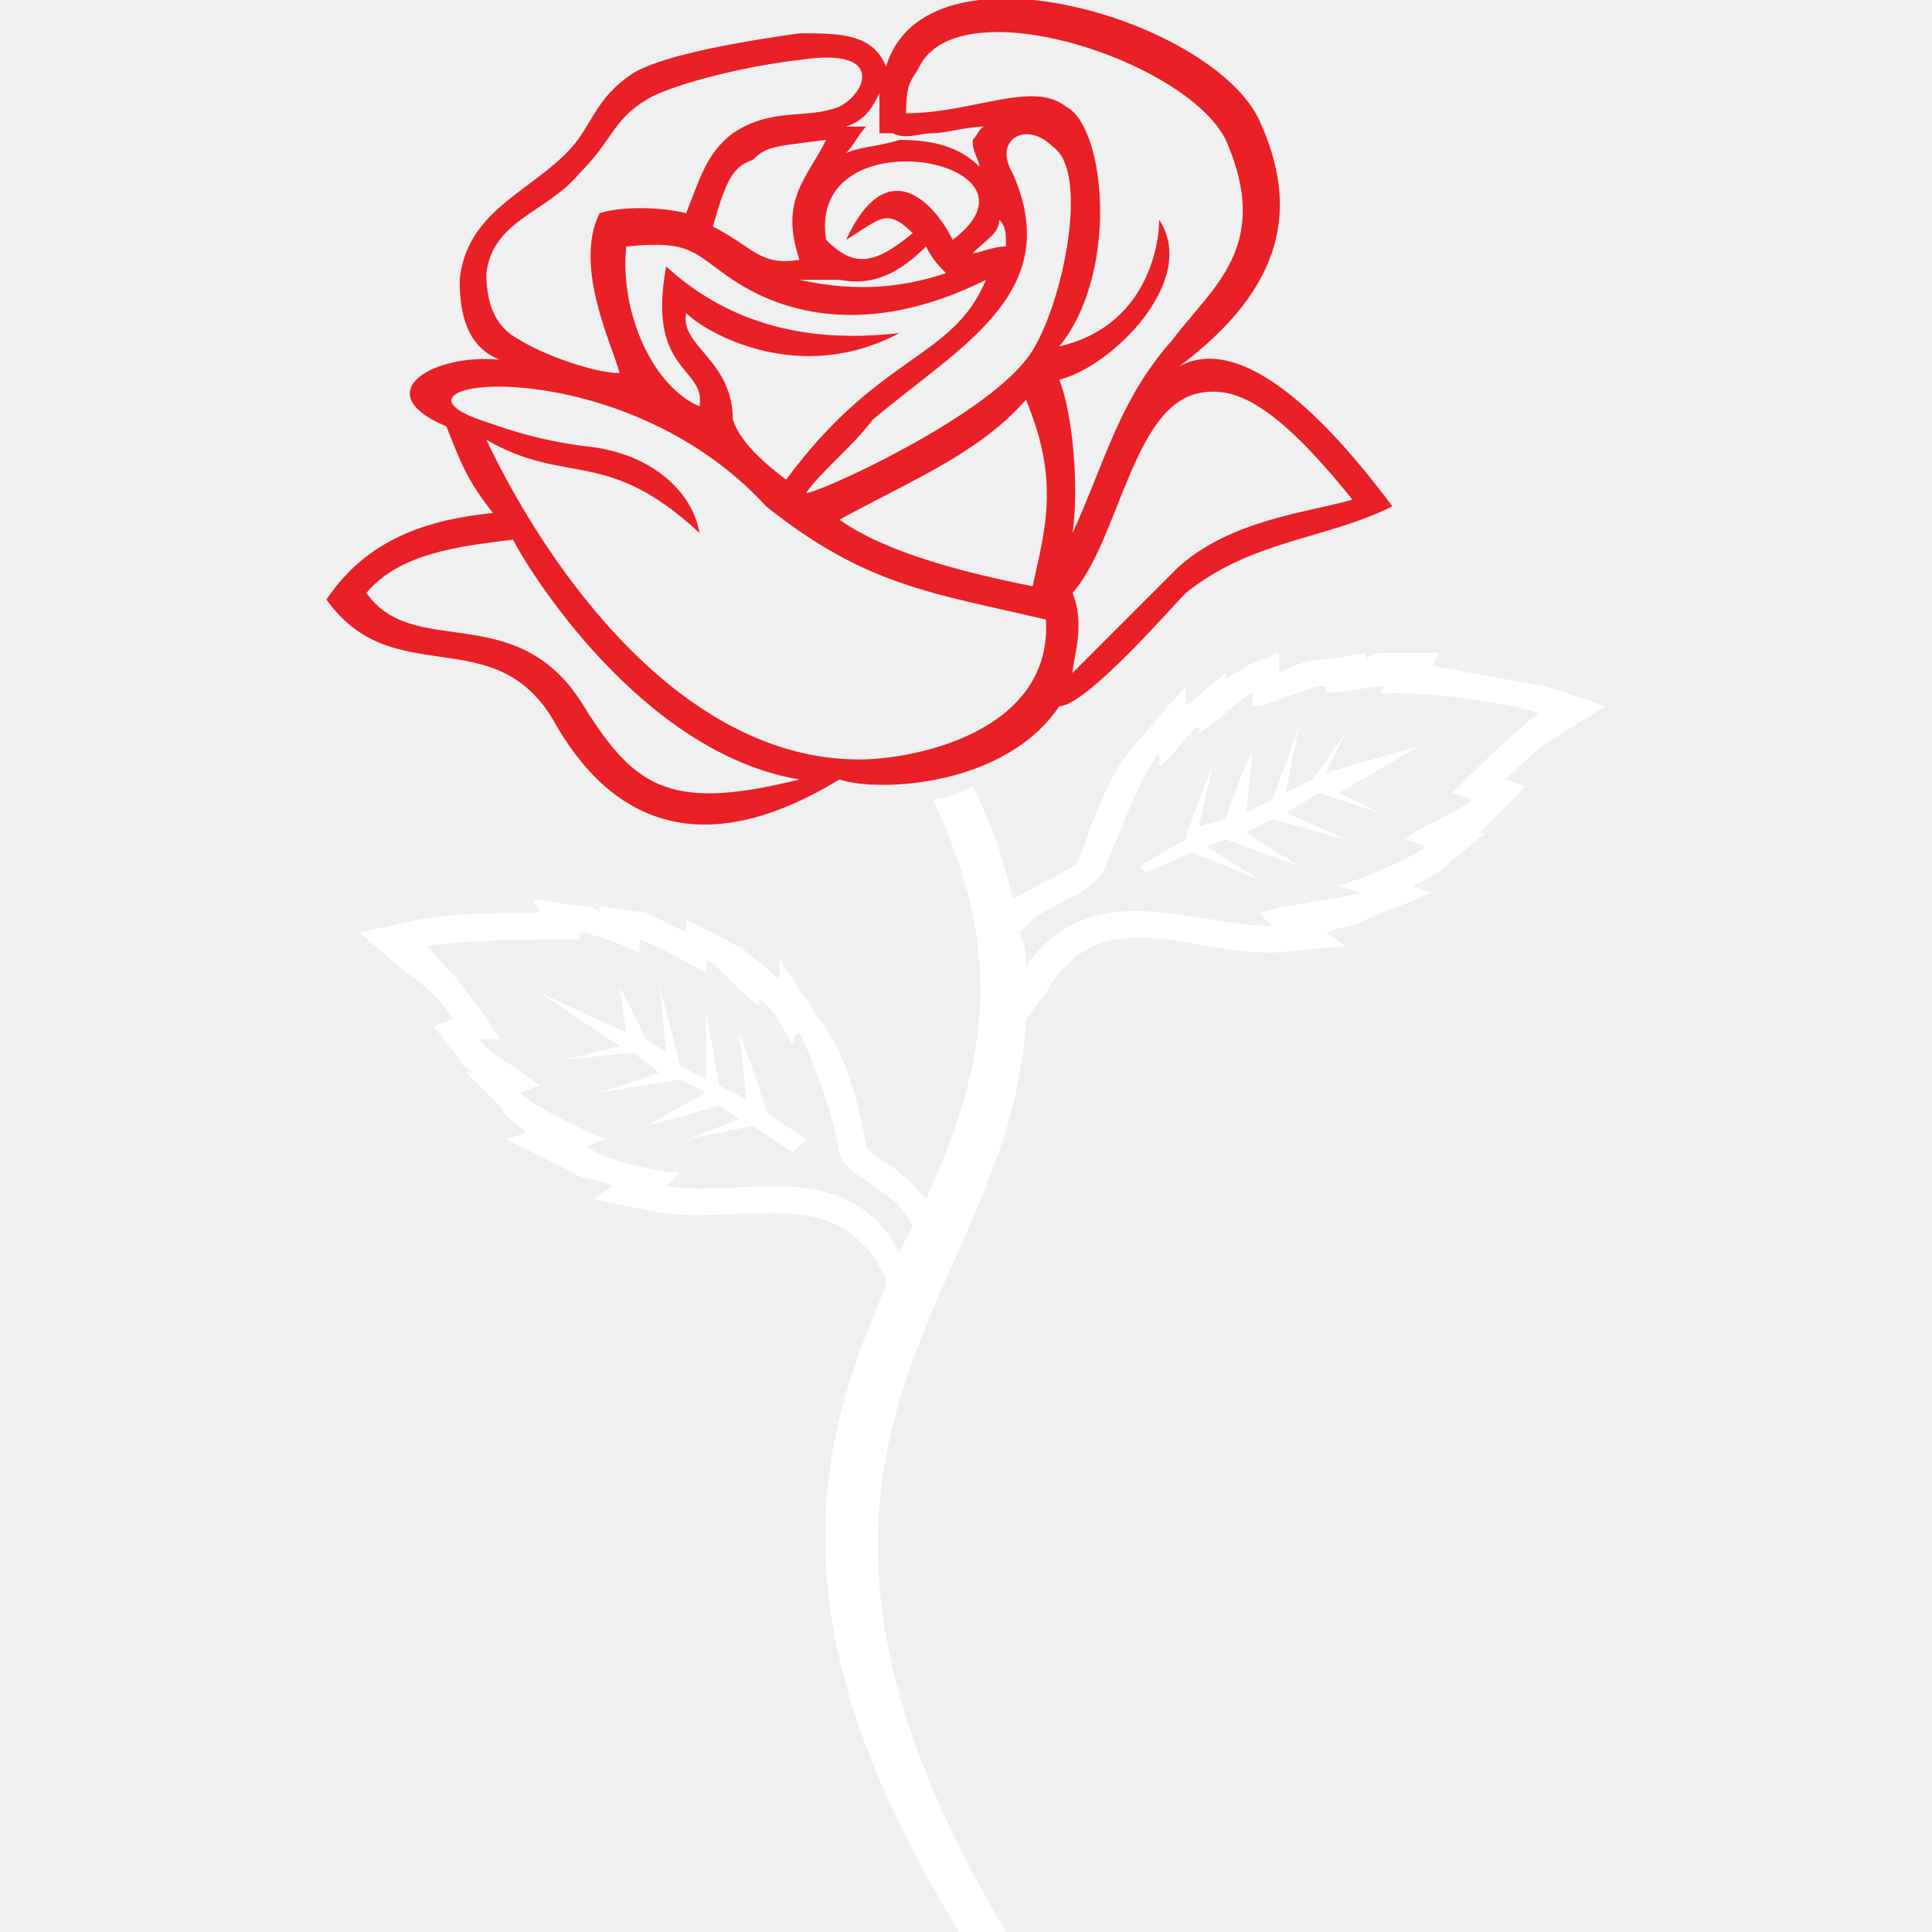
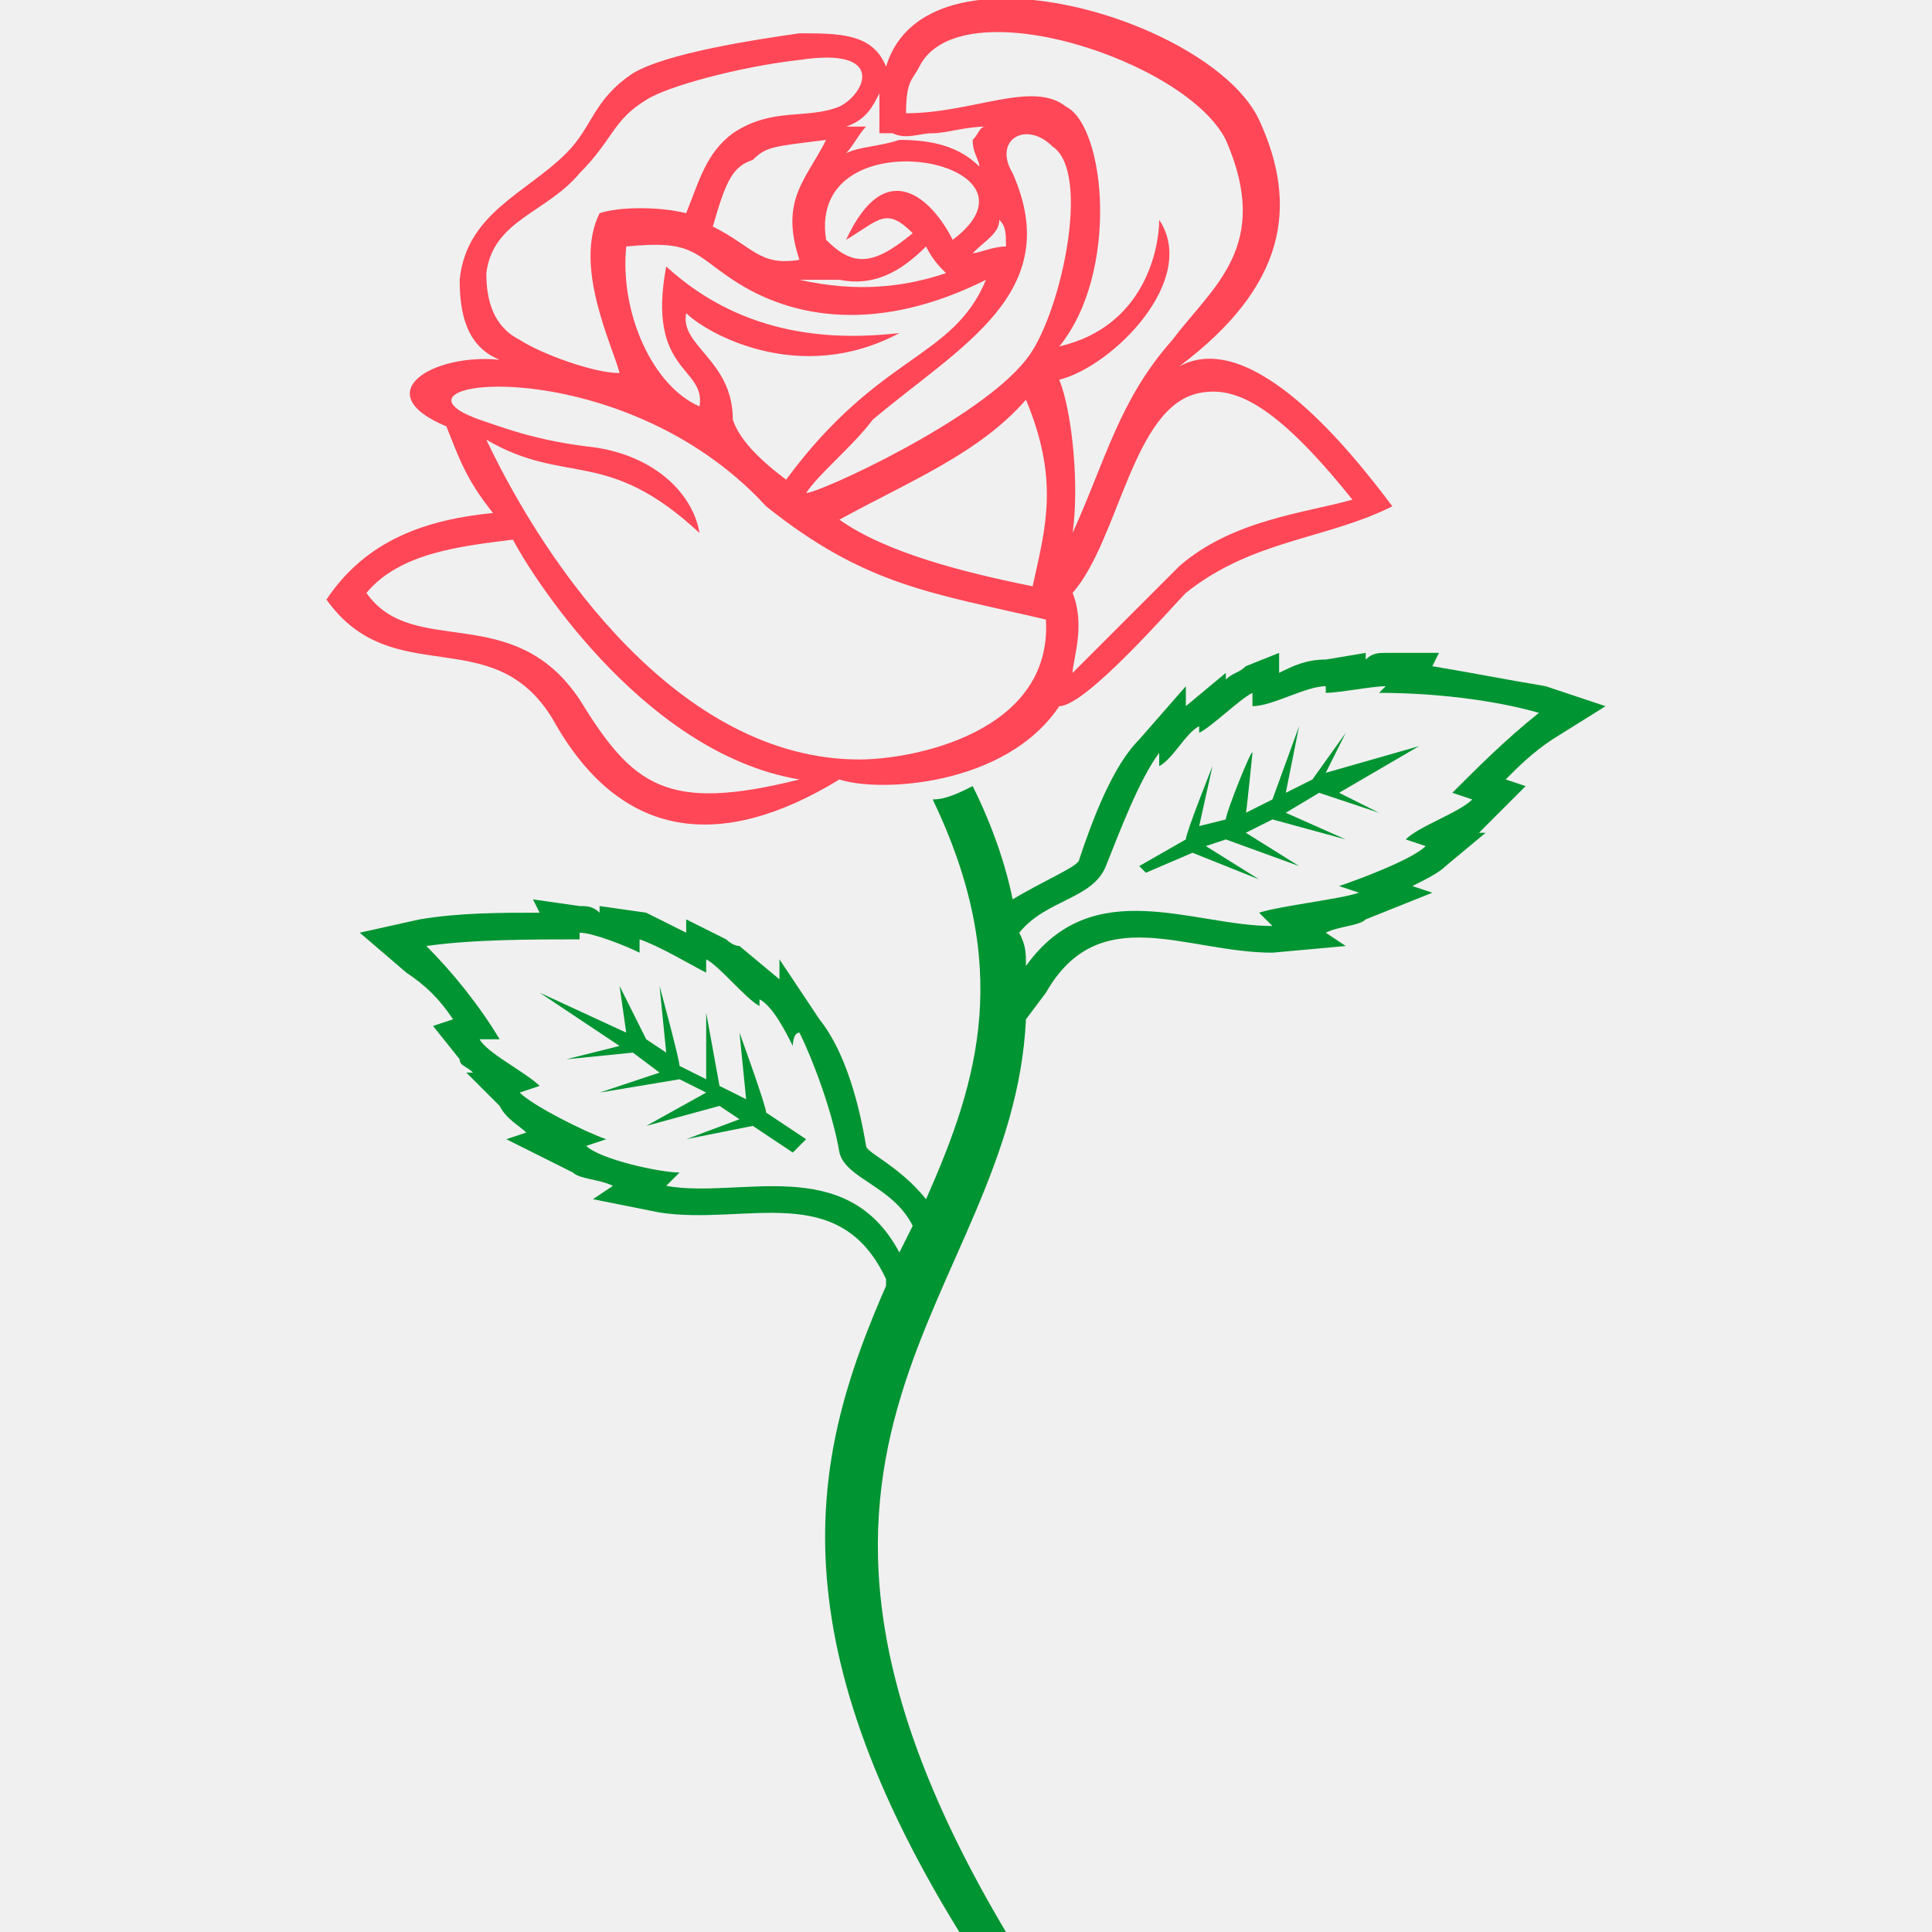
<svg xmlns="http://www.w3.org/2000/svg" height="300px" width="300px" fill="#000000" xml:space="preserve" version="1.1" style="shape-rendering:geometricPrecision;text-rendering:geometricPrecision;image-rendering:optimizeQuality;" viewBox="0 0 192 290" x="0px" y="0px" fill-rule="evenodd" clip-rule="evenodd">
  <defs>
    <style type="text/css">
   
-     .fil0 {fill:#EA2027}
-     .fil1 {fill:#FFFFFF}
+     .fil0 {fill:#ff4757}
+     .fil1 {fill:#009432}
   
  </style>
  </defs>
  <g>
    <path class="fil0" d="M77 117c-18,11 -33,9 -43,-9 -9,-15 -24,-4 -34,-18 6,-9 15,-12 25,-13 -4,-5 -5,-8 -7,-13 -12,-5 -2,-11 8,-10 -5,-2 -6,-7 -6,-12 1,-10 10,-13 16,-19 4,-4 4,-8 10,-12 5,-3 18,-5 25,-6 6,0 11,0 13,5 6,-20 49,-7 56,8 6,13 4,25 -12,37 11,-6 26,13 32,21 -10,5 -21,5 -31,13 -2,2 -15,17 -19,17 -8,12 -27,13 -33,11zm-38 -50c10,1 16,7 17,13 -14,-13 -20,-7 -32,-14 9,19 29,48 56,48 8,0 29,-4 28,-21 -17,-4 -27,-5 -42,-17 -22,-24 -60,-19 -43,-13 3,1 8,3 16,4zm48 -50c10,0 19,-5 24,-1 6,3 8,25 -1,36 13,-3 15,-15 15,-19 6,9 -7,22 -15,24 2,5 3,16 2,23 5,-11 7,-20 15,-29 6,-8 15,-14 8,-30 -6,-12 -40,-23 -46,-11 -1,2 -2,2 -2,7zm-10 61c7,5 19,8 29,10 2,-9 4,-16 -1,-28 -7,8 -17,12 -28,18zm26 -52c8,18 -8,26 -21,37 -3,4 -8,8 -10,11 2,0 26,-11 33,-20 5,-6 10,-28 4,-32 -4,-4 -9,-1 -6,4zm-59 30c-1,-4 -7,-16 -3,-24 3,-1 9,-1 13,0 2,-5 3,-9 7,-12 6,-4 11,-2 16,-4 4,-2 7,-9 -6,-7 -9,1 -20,4 -23,6 -5,3 -5,6 -10,11 -5,6 -13,7 -14,15 0,4 1,8 5,10 3,2 11,5 15,5zm68 33c2,5 0,10 0,12 0,0 5,-5 16,-16 8,-7 19,-8 26,-10 -12,-15 -18,-17 -23,-16 -10,2 -12,22 -19,30zm-106 0c7,10 22,1 32,16 8,13 13,17 33,12 -24,-4 -41,-32 -43,-36 -8,1 -17,2 -22,8zm50 -28c1,-6 -8,-5 -5,-21 12,11 26,11 35,10 -15,8 -29,0 -32,-3 -1,5 7,7 7,16 1,3 4,6 8,9 14,-19 25,-18 30,-30 -16,8 -29,6 -38,0 -6,-4 -6,-6 -16,-5 -1,10 4,21 11,24zm19 -25c4,4 7,4 13,-1 -4,-4 -5,-2 -10,1 6,-13 13,-6 16,0 16,-12 -22,-19 -19,0zm-17 -2c6,3 7,6 13,5 -3,-9 1,-12 4,-18 -8,1 -9,1 -11,3 -3,1 -4,3 -6,10zm20 -11c2,-1 5,-1 8,-2 5,0 9,1 12,4 0,-1 -1,-2 -1,-4 1,-1 1,-2 2,-2 -3,0 -6,1 -8,1 -2,0 -4,1 -6,0l-2 0c0,-2 0,-4 0,-6 -1,2 -2,4 -5,5l3 0c-1,1 -2,3 -3,4zm-1 19c-2,0 -4,0 -6,0 9,2 16,1 22,-1 -1,-1 -2,-2 -3,-4 -4,4 -8,6 -13,5zm20 -4c1,0 3,-1 5,-1 0,-2 0,-3 -1,-4 0,2 -2,3 -4,5z" />
    <path class="fil1" d="M122 130c0,0 7,-4 7,-4 0,-1 4,-11 4,-11l-2 9c0,0 4,-1 4,-1 0,-1 4,-11 4,-10 0,0 -1,10 -1,9 0,0 4,-2 4,-2 0,0 4,-11 4,-11l-2 10 4 -2 5 -7 -3 6 14 -4 -12 7 6 3 -9 -3 -5 3 9 4 -11 -3 -4 2 8 5 -11 -4 -3 1 8 5 -10 -4 -7 3 -1 -1z" />
    <path class="fil1" d="M95 290c2,0 4,0 7,0 -44,-74 1,-95 3,-137l3 -4c8,-14 21,-6 34,-6l11 -1 -3 -2c2,-1 5,-1 6,-2l10 -4 -3 -1c2,-1 4,-2 5,-3l6 -5 -1 0c1,-1 1,-1 2,-2l5 -5 -3 -1c2,-2 4,-4 7,-6l8 -5 -9 -3c-6,-1 -11,-2 -17,-3l1 -2 -8 0c-1,0 -2,0 -3,1l0 -1 -6 1c-3,0 -5,1 -7,2l0 -3 -5 2c-1,1 -2,1 -3,2l0 -1 -6 5c0,0 0,0 0,0l0 -3 -7 8c-4,4 -7,12 -9,18 0,1 -5,3 -10,6 -1,-5 -3,-11 -6,-17 -2,1 -4,2 -6,2 12,25 7,42 -1,60 -4,-5 -9,-7 -9,-8 -1,-6 -3,-14 -7,-19l-6 -9 0 3c0,0 0,0 0,0l-6 -5 0 0c-1,0 -2,-1 -2,-1l-6 -3 0 2c-2,-1 -4,-2 -6,-3l-7 -1 0 1c-1,-1 -2,-1 -3,-1l-7 -1 1 2c-6,0 -12,0 -18,1l-9 2 7 6c3,2 5,4 7,7l-3 1 4 5c0,1 1,1 2,2l-1 0 5 5c1,2 3,3 4,4l-3 1 10 5c1,1 4,1 6,2l-3 2 10 2c13,2 27,-5 34,10l0 1c-10,23 -18,50 11,97zm10 -145c0,-2 0,-3 -1,-5 4,-5 11,-5 13,-10 2,-5 5,-13 8,-17 0,1 0,2 0,2 2,-1 4,-5 6,-6l0 1c2,-1 6,-5 8,-6l0 2c3,0 8,-3 11,-3l0 1c2,0 7,-1 9,-1l-1 1c8,0 17,1 24,3 -5,4 -9,8 -13,12l3 1c-2,2 -8,4 -10,6l3 1c-2,2 -10,5 -13,6l3 1c-3,1 -12,2 -15,3l2 2c-12,0 -27,-8 -37,6zm-17 39l-2 4c-8,-15 -24,-8 -35,-10l2 -2c-3,0 -12,-2 -14,-4l3 -1c-3,-1 -11,-5 -13,-7l3 -1c-2,-2 -8,-5 -9,-7l3 0c-3,-5 -7,-10 -11,-14 7,-1 16,-1 23,-1l0 -1c2,0 7,2 9,3l0 -2c3,1 8,4 10,5l0 -2c2,1 6,6 8,7l0 -1c2,1 4,5 5,7 0,0 0,-2 1,-2 2,4 5,12 6,18 1,4 8,5 11,11z" />
    <path class="fil1" d="M72 171c0,0 -6,-4 -6,-4 0,-1 -4,-12 -4,-12l1 10c0,0 -4,-2 -4,-2 0,0 -2,-11 -2,-11 0,1 0,10 0,10 0,0 -4,-2 -4,-2 0,-1 -3,-12 -3,-12l1 10 -3 -2 -4 -8 1 7 -13 -6 12 8 -8 2 10 -1 4 3 -9 3 12 -2 4 2 -9 5 11 -3 3 2 -8 3 10 -2 6 4 2 -2z" />
  </g>
</svg>
